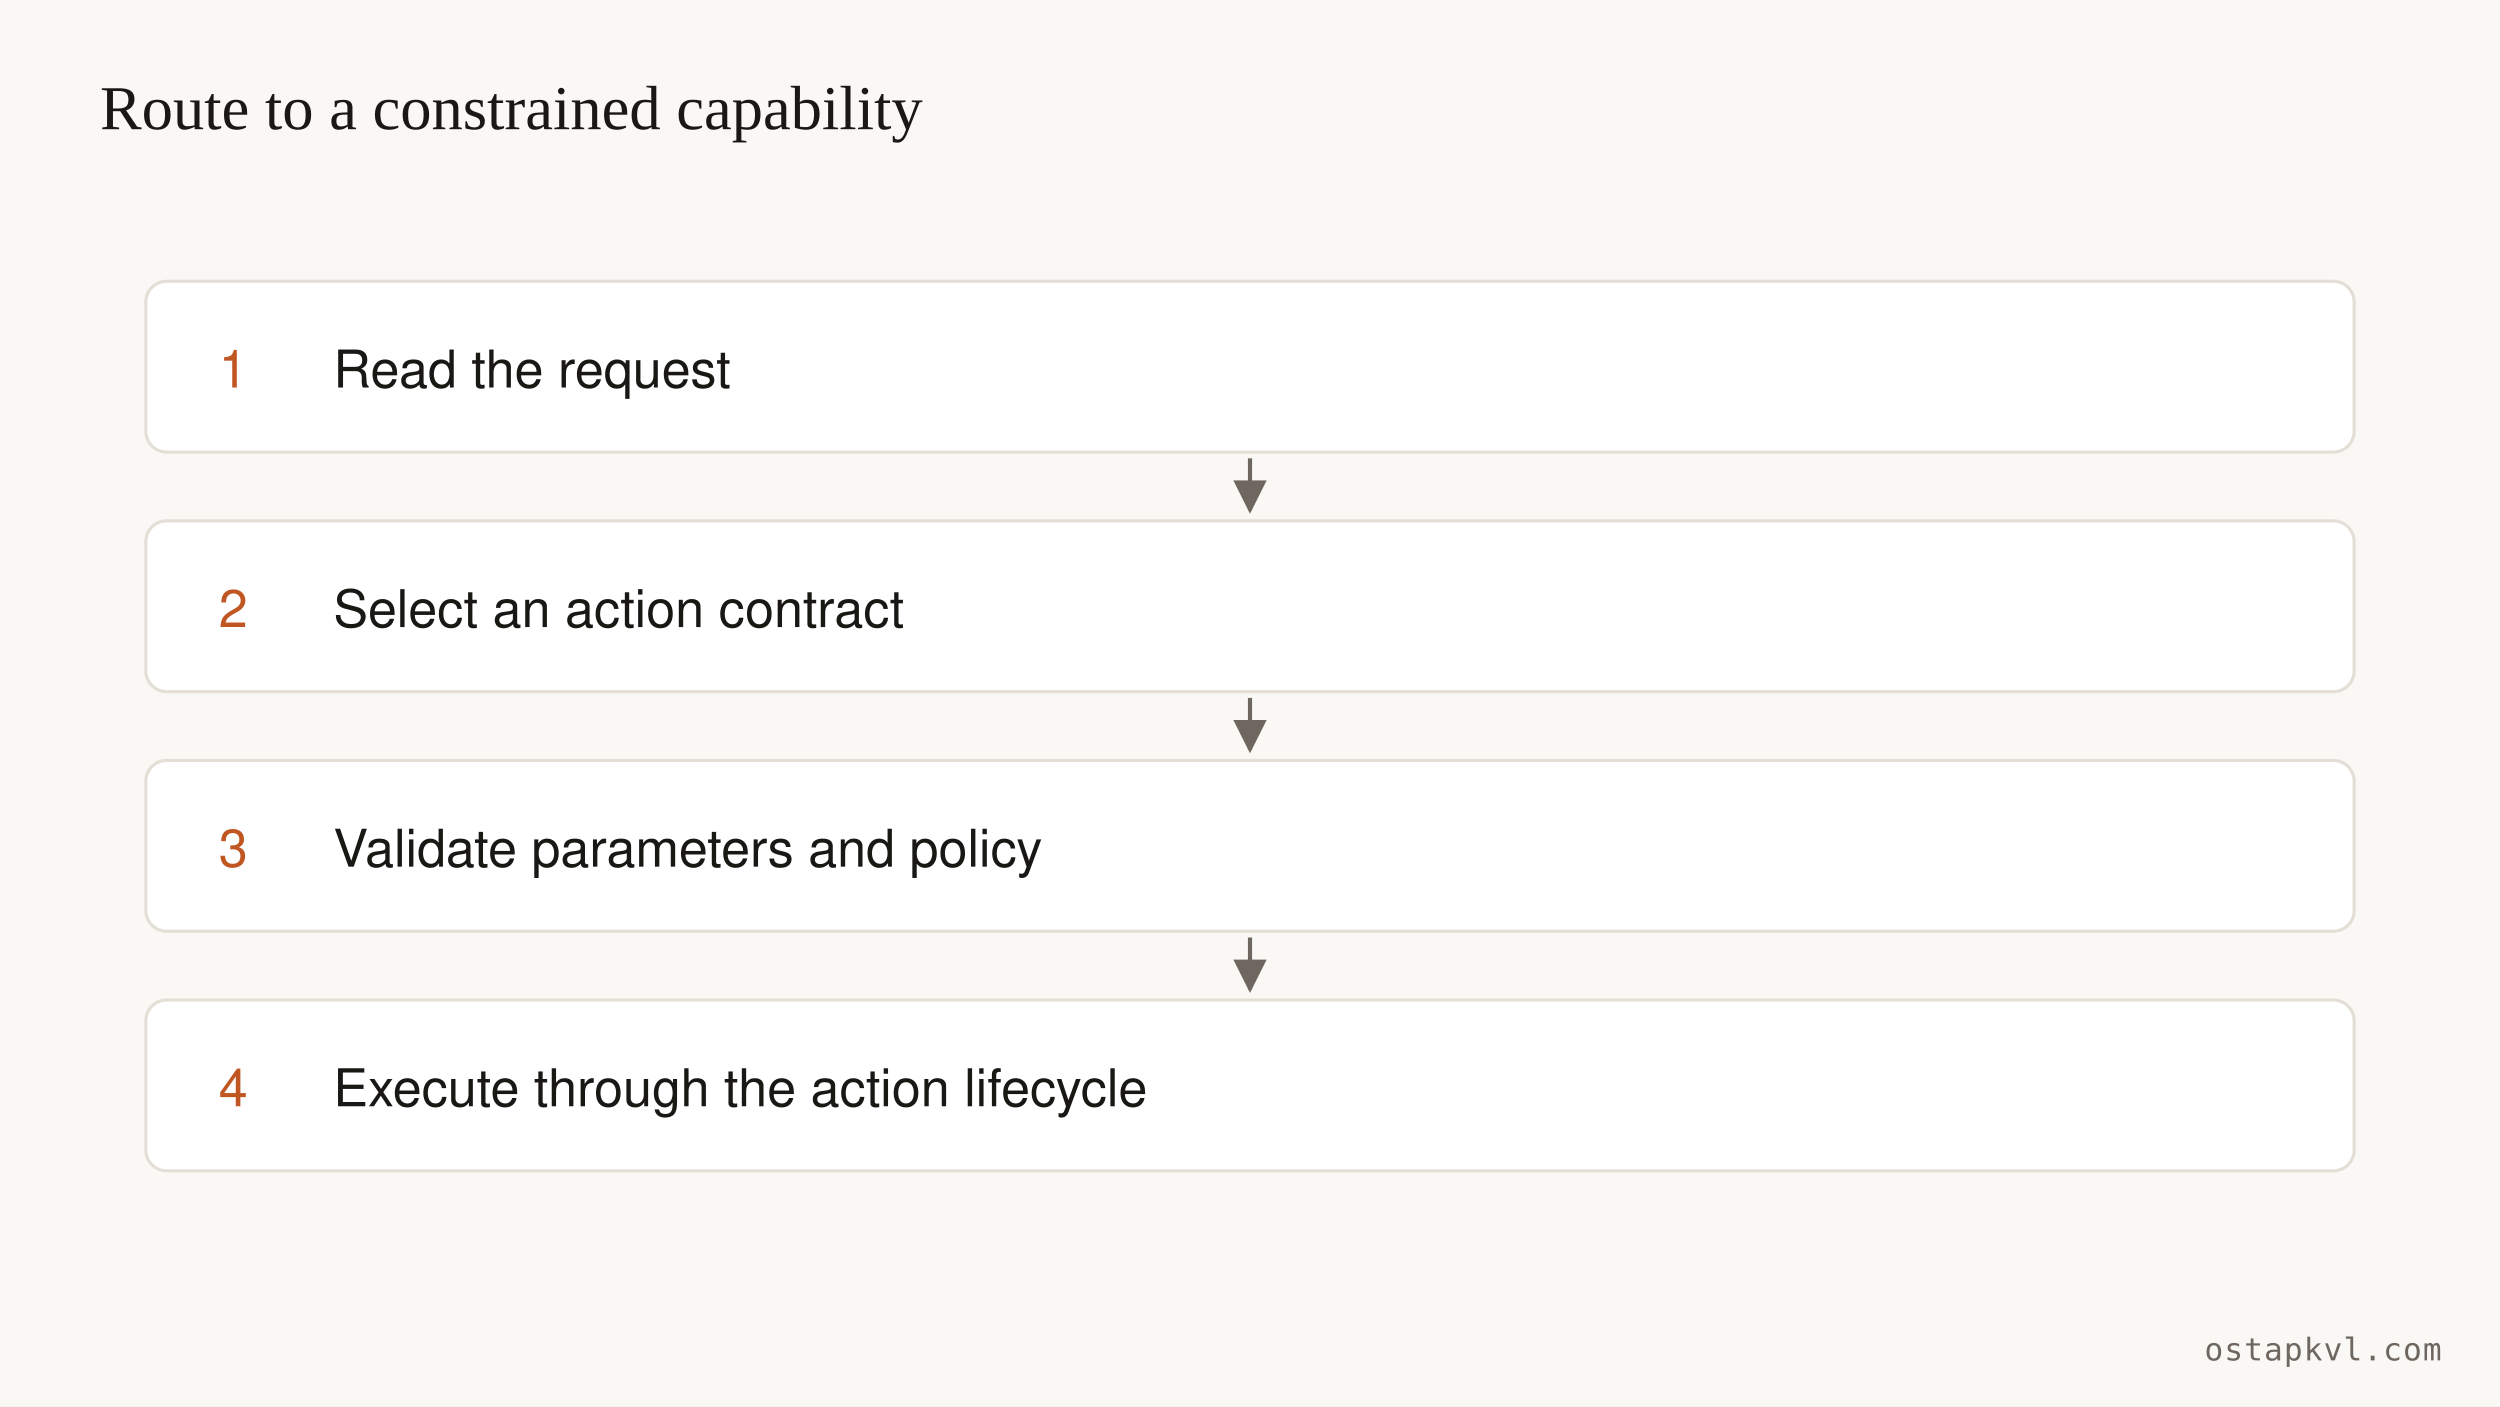
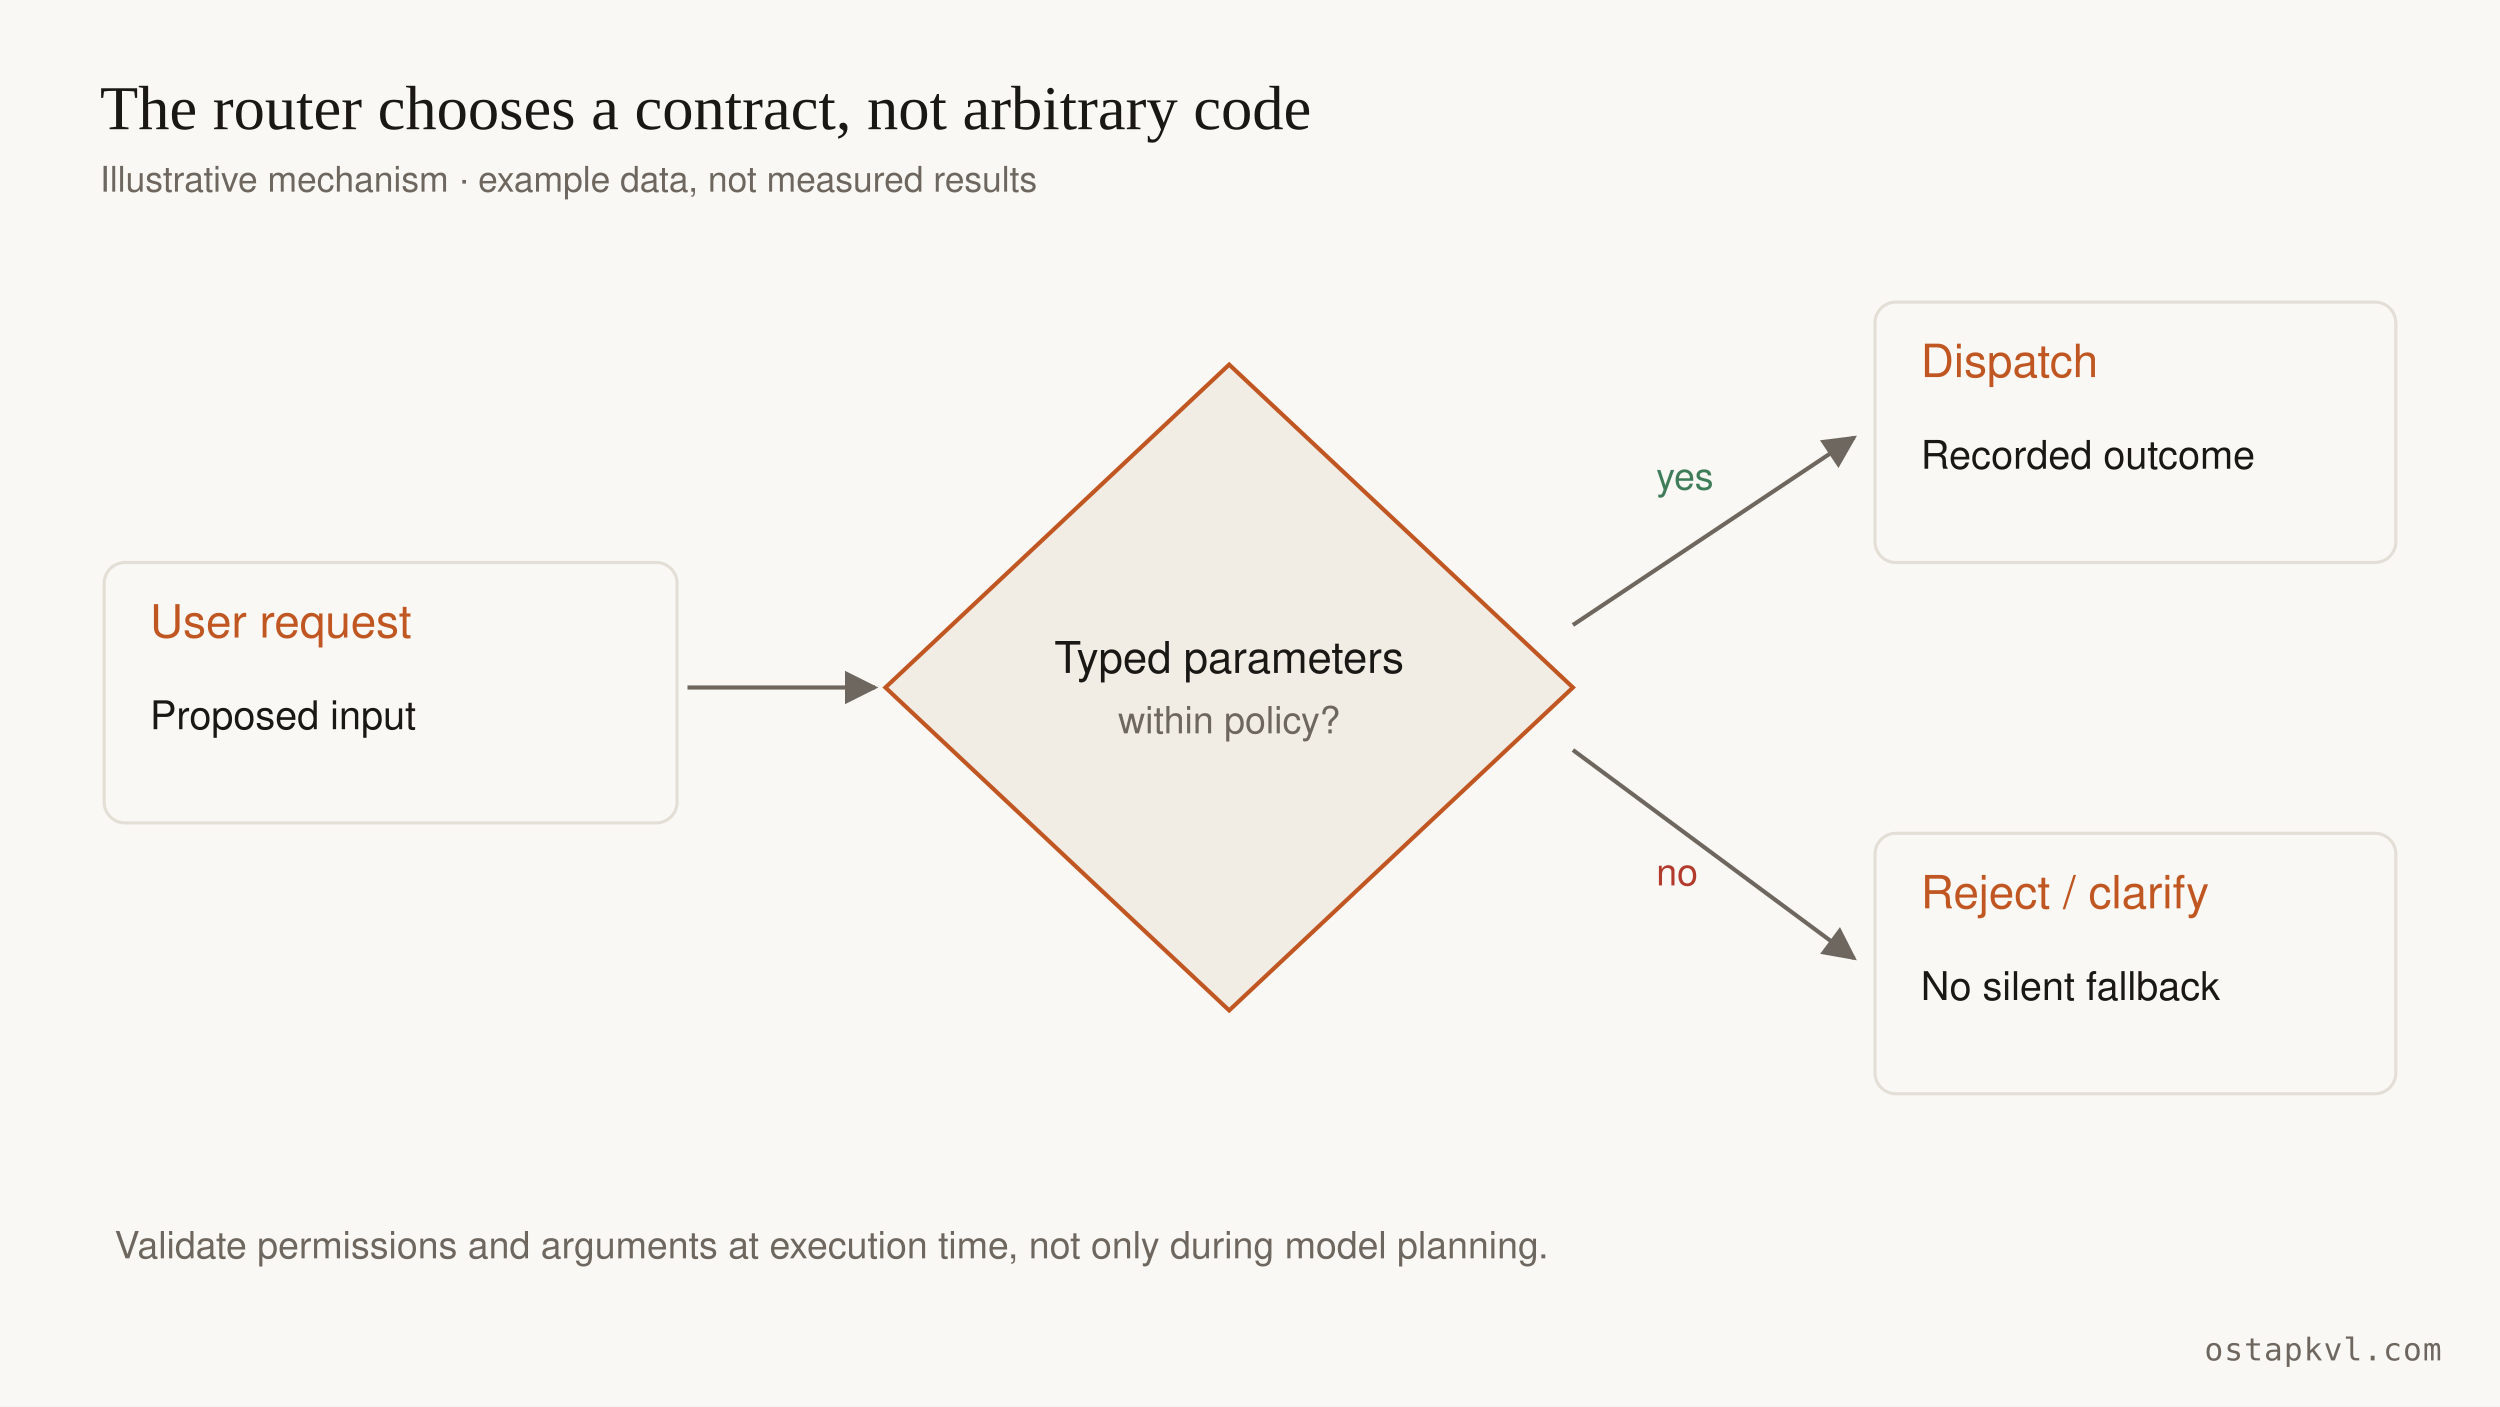
- <svg xmlns="http://www.w3.org/2000/svg" width="1200" height="675" viewBox="0 0 1200 675" role="img" aria-label="Route to a constrained capability">
+ <svg xmlns="http://www.w3.org/2000/svg" width="1200" height="675" viewBox="0 0 1200 675" role="img" aria-label="The router chooses a contract, not arbitrary code">
  <defs>
    <marker id="arr" viewBox="0 0 10 10" refX="9" refY="5" markerWidth="8" markerHeight="8" orient="auto-start-reverse">
      <path d="M0,0 L10,5 L0,10 z" fill="#6E675F" />
    </marker>
    <marker id="arrA" viewBox="0 0 10 10" refX="9" refY="5" markerWidth="8" markerHeight="8" orient="auto-start-reverse">
      <path d="M0,0 L10,5 L0,10 z" fill="#C05621" />
    </marker>
  </defs>
  <rect width="100%" height="100%" fill="#FAF8F4" />
-   <text x="48" y="62" font-family="Georgia, 'Times New Roman', serif" font-size="30" fill="#1A1815">Route to a constrained capability</text>
-   <rect x="70" y="135" width="1060" height="82" rx="10" fill="#fff" stroke="#E3DED6" stroke-width="1.5" />
-   <text x="105" y="186" font-family="'Helvetica Neue', Helvetica, Arial, sans-serif" font-size="25" fill="#C05621">1</text>
-   <text x="160" y="186" font-family="'Helvetica Neue', Helvetica, Arial, sans-serif" font-size="25" fill="#1A1815">Read the request</text>
-   <line x1="600" y1="220" x2="600" y2="245" stroke="#6E675F" stroke-width="2" marker-end="url(#arr)" />
-   <rect x="70" y="250" width="1060" height="82" rx="10" fill="#fff" stroke="#E3DED6" stroke-width="1.5" />
-   <text x="105" y="301" font-family="'Helvetica Neue', Helvetica, Arial, sans-serif" font-size="25" fill="#C05621">2</text>
-   <text x="160" y="301" font-family="'Helvetica Neue', Helvetica, Arial, sans-serif" font-size="25" fill="#1A1815">Select an action contract</text>
-   <line x1="600" y1="335" x2="600" y2="360" stroke="#6E675F" stroke-width="2" marker-end="url(#arr)" />
-   <rect x="70" y="365" width="1060" height="82" rx="10" fill="#fff" stroke="#E3DED6" stroke-width="1.5" />
-   <text x="105" y="416" font-family="'Helvetica Neue', Helvetica, Arial, sans-serif" font-size="25" fill="#C05621">3</text>
-   <text x="160" y="416" font-family="'Helvetica Neue', Helvetica, Arial, sans-serif" font-size="25" fill="#1A1815">Validate parameters and policy</text>
-   <line x1="600" y1="450" x2="600" y2="475" stroke="#6E675F" stroke-width="2" marker-end="url(#arr)" />
-   <rect x="70" y="480" width="1060" height="82" rx="10" fill="#fff" stroke="#E3DED6" stroke-width="1.5" />
-   <text x="105" y="531" font-family="'Helvetica Neue', Helvetica, Arial, sans-serif" font-size="25" fill="#C05621">4</text>
-   <text x="160" y="531" font-family="'Helvetica Neue', Helvetica, Arial, sans-serif" font-size="25" fill="#1A1815">Execute through the action lifecycle</text>
+   <text x="48" y="62" font-family="Georgia, 'Times New Roman', serif" font-size="30" fill="#1A1815">The router chooses a contract, not arbitrary code</text>
+   <text x="48" y="92" font-family="'Helvetica Neue', Helvetica, Arial, sans-serif" font-size="17" fill="#6E675F">Illustrative mechanism · example data, not measured results</text>
+   <rect x="50" y="270" width="275" height="125" rx="10" fill="#FAF8F4" stroke="#E3DED6" stroke-width="1.5" />
+   <text x="72" y="306" font-family="'Helvetica Neue', Helvetica, Arial, sans-serif" font-size="22" fill="#C05621">User request</text>
+   <text x="72" y="350" font-family="'Helvetica Neue', Helvetica, Arial, sans-serif" font-size="19" fill="#1A1815">Proposed input</text>
+   <line x1="330" y1="330" x2="420" y2="330" stroke="#6E675F" stroke-width="2" marker-end="url(#arr)" />
+   <path d="M590 175L755 330L590 485L425 330Z" fill="#F1ECE4" stroke="#C05621" stroke-width="2" />
+   <text text-anchor="middle" x="590" y="323" font-family="'Helvetica Neue', Helvetica, Arial, sans-serif" font-size="21" fill="#1A1815">Typed parameters</text>
+   <text text-anchor="middle" x="590" y="352" font-family="'Helvetica Neue', Helvetica, Arial, sans-serif" font-size="18" fill="#6E675F">within policy?</text>
+   <line x1="755" y1="300" x2="890" y2="210" stroke="#6E675F" stroke-width="2" marker-end="url(#arr)" />
+   <line x1="755" y1="360" x2="890" y2="460" stroke="#6E675F" stroke-width="2" marker-end="url(#arr)" />
+   <text x="795" y="235" font-family="'Helvetica Neue', Helvetica, Arial, sans-serif" font-size="18" fill="#3F7D5A">yes</text>
+   <text x="795" y="425" font-family="'Helvetica Neue', Helvetica, Arial, sans-serif" font-size="18" fill="#B23B2E">no</text>
+   <rect x="900" y="145" width="250" height="125" rx="10" fill="#FAF8F4" stroke="#E3DED6" stroke-width="1.5" />
+   <text x="922" y="181" font-family="'Helvetica Neue', Helvetica, Arial, sans-serif" font-size="22" fill="#C05621">Dispatch</text>
+   <text x="922" y="225" font-family="'Helvetica Neue', Helvetica, Arial, sans-serif" font-size="19" fill="#1A1815">Recorded outcome</text>
+   <rect x="900" y="400" width="250" height="125" rx="10" fill="#FAF8F4" stroke="#E3DED6" stroke-width="1.5" />
+   <text x="922" y="436" font-family="'Helvetica Neue', Helvetica, Arial, sans-serif" font-size="22" fill="#C05621">Reject / clarify</text>
+   <text x="922" y="480" font-family="'Helvetica Neue', Helvetica, Arial, sans-serif" font-size="19" fill="#1A1815">No silent fallback</text>
+   <text x="55" y="604" font-family="'Helvetica Neue', Helvetica, Arial, sans-serif" font-size="18" fill="#6E675F">Validate permissions and arguments at execution time, not only during model planning.</text>
  <text x="1172" y="653" font-family="Menlo, Consolas, monospace" font-size="15" fill="#6E675F" text-anchor="end" letter-spacing="0.5">ostapkvl.com</text>
</svg>
